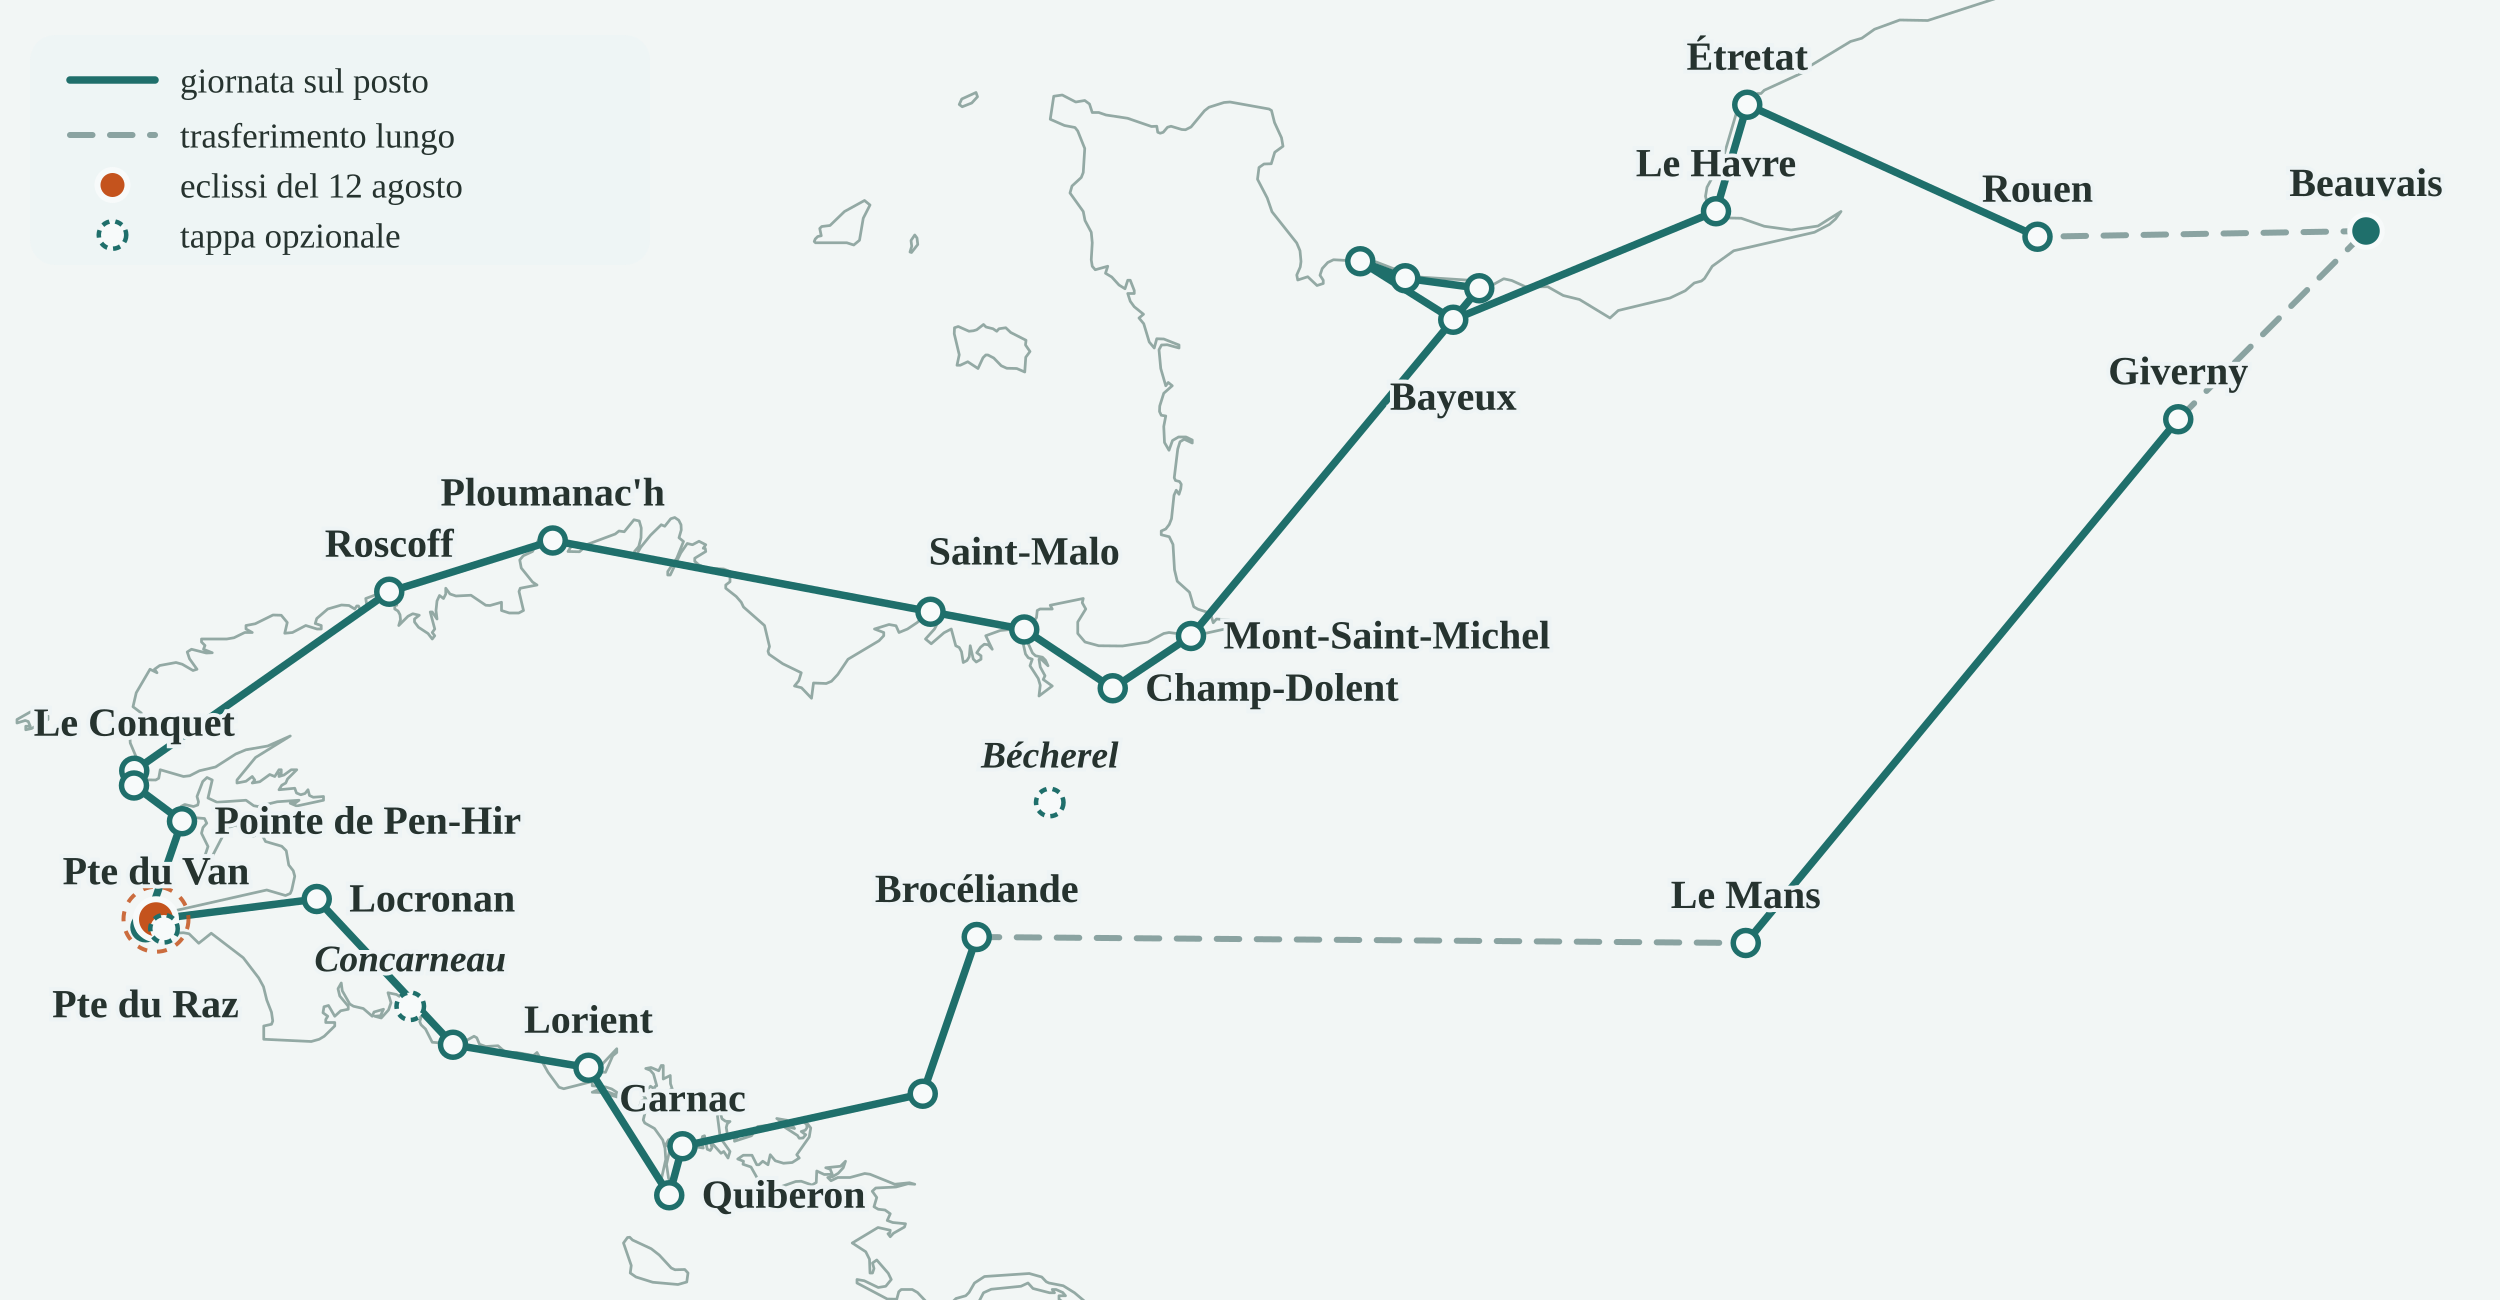
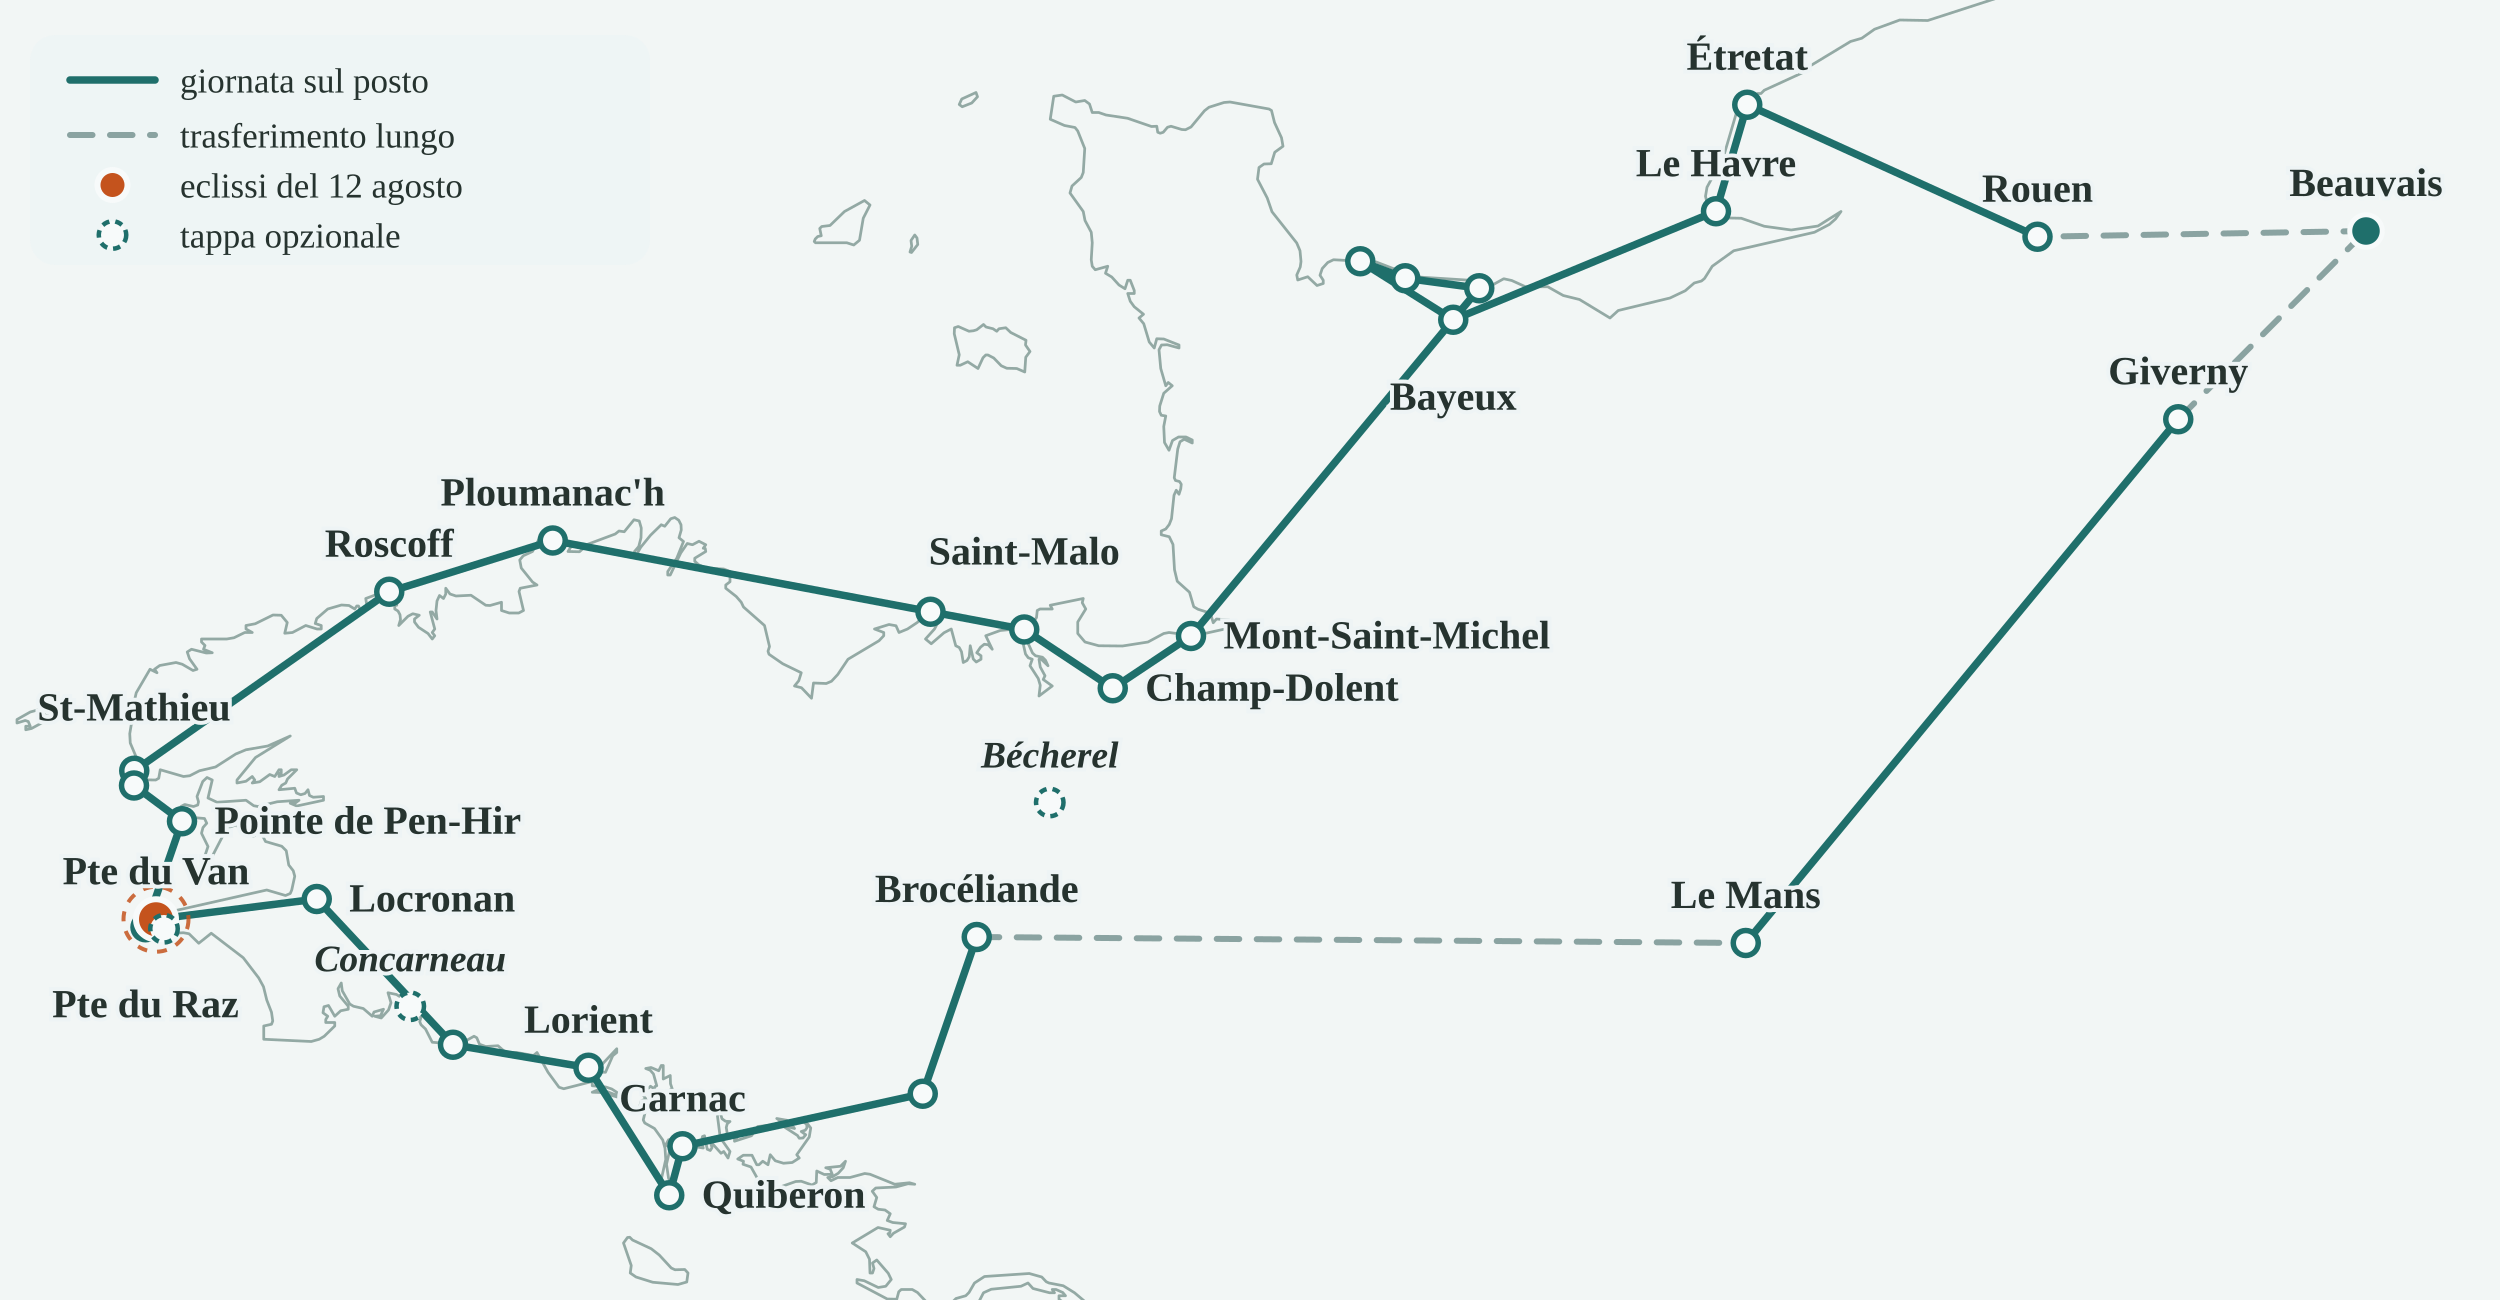
<svg xmlns="http://www.w3.org/2000/svg" viewBox="0 0 1000 520" preserveAspectRatio="xMidYMid meet" role="img" aria-labelledby="mbbt mbbd" class="mappa-itinerario">
  <style>.mp-sea{fill:var(--map-sea,#f2f6f5)}
.mp-coast{fill:none;stroke:var(--map-coast,#93a9a4);stroke-width:1.1;stroke-linejoin:round;stroke-linecap:round}
.mp-route{fill:none;stroke:var(--map-route,#1f6f6b);stroke-width:3;stroke-linejoin:round;stroke-linecap:round}
.mp-transfer{stroke:var(--map-transfer,#8aa3a1);stroke-width:2.4;stroke-dasharray:9 7}
.mp-stop{fill:var(--map-stop,#f7fafa);stroke:var(--map-route,#1f6f6b);stroke-width:2.2}
.mp-gateway{fill:var(--map-gateway,#1f6f6b);stroke:var(--map-stop,#f7fafa);stroke-width:2}
.mp-eclipse{fill:var(--map-eclipse,#c4531d);stroke:var(--map-stop,#f7fafa);stroke-width:2.4}
.mp-eclipse-ring{fill:none;stroke:var(--map-eclipse,#c4531d);stroke-width:1.6;stroke-dasharray:4 4;opacity:.85}
.mp-label{fill:var(--map-label,#26332f);stroke:var(--map-halo,#eef4f5);stroke-width:3.2;
  font-family:var(--map-font,system-ui,sans-serif);font-size:16px;font-weight:600}
.mp-a{cursor:pointer}
.mp-a:focus-visible .mp-stop,.mp-a:focus-visible .mp-eclipse{stroke:var(--map-focus,#0b4f8a);stroke-width:3.4}
.mp-a:hover .mp-stop{fill:var(--map-route,#1f6f6b)}
.mp-opt{fill:var(--map-stop,#f7fafa);stroke:var(--map-route,#1f6f6b);stroke-width:1.8;
  stroke-dasharray:3 2.4}
.mp-opt-label{fill:var(--map-label,#26332f);stroke:var(--map-halo,#eef4f5);stroke-width:3.2;
  font-family:var(--map-font,system-ui,sans-serif);font-size:15px;font-weight:600;font-style:italic}
.mp-t{fill:none;stroke:var(--map-target,#c4531d);stroke-width:0}
.mp-t:target{stroke-width:3}
.mp-legend{font-family:var(--map-font,system-ui,sans-serif);font-size:14px;fill:var(--map-label,#26332f)}
.mp-legend rect{fill:var(--map-halo,#eef4f5);opacity:.86}</style>
  <defs>
    <clipPath id="mbbc">
      <rect width="1000" height="520" />
    </clipPath>
  </defs>
  <rect class="mp-sea" width="1000" height="520" />
  <path class="mp-coast" clip-path="url(#mbbc)" d="M11.3 -19.9 L7.5 -20.1 L5.9 -19.9 L5 -19.1 L1.1 -14.6 L-0.8 -8.8 L-3.3 -10.3 L-7.8 -15.6 L-8.8 -19.6 L-8.8 -22.6M381.8 543.3 L386.4 539.7 L390.6 539.1 L391.6 538.4 L392.5 531.4 L391.1 528.4 L390.7 525.5 L391.4 521 L393.4 517.1 L396.5 515.7 L408.4 514.5 L411.2 513.2 L413.2 515.4 L419.8 517.1 L421.8 517.1 L420.9 515.8 L422.4 515.8 L425.1 517 L426.2 518.3 L423.6 518.3 L423.6 519.7 L428.9 523.6 L434.3 524.7 L438.5 528.7 L441.5 530 L448.5 530.2 L445.8 528.5 L440.5 527.4 L438.3 525.5 L434.3 520.9 L429.8 517.1 L425.3 514.3 L419.6 513.2 L418.5 512.7 L416.7 510.8 L411.7 509.4 L393.8 510.6 L389.8 513.2 L387.6 517 L386.3 518.3 L382.4 519.4 L379.4 522.4 L376.9 523.4 L374.4 523.4 L372.1 522.4 L367 517 L364.9 515.8 L360.5 515.8 L359.5 516.7 L358.7 519.7 L354.9 519.6 L342.8 513.2 L342.8 511.8 L345.7 512.3 L351.3 515 L354.3 514.5 L356.5 511.8 L355.3 509.3 L350.7 504 L349 505.2 L349.6 507.4 L349 509.2 L348 509.2 L347.8 503.7 L346.3 500.7 L340.9 497.2 L351.2 491 L356.1 492.1 L355.9 493.2 L355.2 493.5 L356.1 494.7 L357.4 493.3 L361.8 490.8 L362.2 489.5 L357.1 489 L354.9 488.2 L356.1 485.5 L354 484 L351.3 483.7 L349.6 482.7 L350.7 479 L348.9 476.5 L350.3 475.2 L358.4 474.8 L363.2 473.5 L365.9 473.7 L363.8 473.1 L357.9 473.7 L348 469.7 L345.9 469.4 L340 471 L335.1 471 L332.4 472.3 L331.1 471 L333 470.7 L335.3 469.3 L337.3 467.1 L338.2 464.5 L336.2 466.5 L330.3 467.1 L332.1 467.7 L332.9 469.7 L329.7 469.8 L326.7 468.4 L326.5 473 L324.8 474 L320.5 472.5 L318.3 472.6 L311.5 475 L307.1 475 L305.4 474.2 L303.6 472.5 L300.4 466.8 L297.2 465.7 L297.4 464.5 L295.1 463.6 L297.3 462.1 L300.8 462.1 L302.7 465.9 L303.6 465.9 L305.1 464.5 L307.2 465.9 L308.1 461.9 L310.1 464.3 L313.4 465.3 L316.9 465 L319.7 463.2 L318.7 461.9 L323.7 454.8 L324.3 451.2 L321.4 447.4 L321.4 448.6 L322.7 449.9 L322.8 451.1 L322.1 452.1 L320.5 452.6 L322.3 453.9 L321.2 455.2 L319.7 455.3 L319 454.2 L312.5 450 L317.8 451.4 L316.3 449.1 L314.7 448.1 L310.7 447.4 L312.5 448.6 L309.8 449.9 L303.1 450.6 L300.6 454.3 L293.8 456.5 L293.8 455.3 L294.7 455.3 L294.7 453.9 L293 454.2 L292 455.3 L291.2 455.3 L290.5 451 L290.9 449.5 L292 448.6 L290.2 448.5 L288.8 447.5 L287.6 443.4 L286.6 443.4 L288.1 455.1 L292 460.6 L291.2 463.2 L289.5 460.6 L288.4 461.3 L284.1 456.5 L284.8 459.1 L284.1 460.2 L282.9 459.7 L281.8 454.3 L281 454.6 L280.5 456.7 L281.3 459.2 L278.7 458.8 L277.9 457.9 L273.8 460.2 L271.7 460.3 L269.9 459.2 L271.6 457.9 L268.8 455.8 L267.4 455.9 L266.3 457.9 L268.1 459.2 L266.6 465.7 L267.4 471.2 L269.5 475.7 L272.4 479 L267.9 478.2 L267.1 479 L266.3 479 L264.5 471.8 L266.3 463.8 L266 459.3 L265.1 456 L261.8 451.4 L257.9 449.2 L257.3 448 L259.2 440.1 L268.9 435.6 L268.2 433.5 L268.1 430.2 L265.3 431.6 L265.3 426.2 L264.5 426.2 L263.5 428.3 L260.4 427 L258.3 427.4 L260.1 428.1 L261.4 429.6 L262.7 434.3 L262 434.6 L261.8 435.6 L260.2 434.5 L258.3 436.4 L256.5 436.9 L258.3 439.5 L256.5 440.4 L255.5 444 L254.3 444.8 L249.4 439.5 L240.4 437 L236.9 436.9 L239.2 435.9 L241.6 436.2 L246.7 438.1 L246.7 436.9 L244.7 435.6 L242.3 434.8 L236.9 434.3 L236.9 432.8 L238.6 432.3 L239.2 428.8 L242.2 428.9 L245.1 422.3 L246.7 421 L246.7 419.5 L240.3 426.3 L236.4 428.6 L233.7 429.2 L235.5 430.6 L236.1 432.8 L225.5 435.5 L223.6 434.9 L219.2 428.9 L214.8 421 L213.4 422.2 L206.7 421 L202.3 421 L199.2 418.3 L194.3 418.6 L191.8 417.7 L190.7 415.1 L189.6 414.5 L182.8 418.3 L180.9 416.5 L175.3 417.1 L172.9 416.9 L170.2 411.6 L168.4 409.9 L167.9 408.7 L168.5 406.5 L167.4 406.4 L164.9 405 L164.5 402.9 L162.1 400.1 L158.6 397.8 L155.2 397.1 L156.4 401.1 L155.4 404 L152.5 407.2 L149.9 406.5 L152.2 406.3 L153.4 403.7 L149.6 404.8 L148.9 406.5 L145.3 403.4 L141.4 402.5 L139.9 401.6 L136.9 396.3 L136.5 393.2 L135.2 395.5 L135.9 398.4 L139.3 402.5 L139.3 403.7 L136.3 404.3 L133.9 406.5 L131.4 402.2 L129.6 402.7 L129.2 405.1 L131.1 406.5 L130.3 407.8 L130.3 409 L133.9 409 L133.9 410.4 L129.7 414.5 L127.7 415.7 L124.5 416.6 L105.5 415.7 L105.5 410.4 L108.6 409.7 L109.1 408.4 L108.6 404.9 L106.7 400 L105.4 394.7 L103.5 391.2 L97.3 383.1 L84.5 373.3 L79.5 377.3 L75.6 373.5 L73.4 373.1 L69 373.3 L59.2 370.5 L60.8 368.7 L62.8 363.9 L65 365.4 L106.7 356 L114.2 358.2 L116.1 357.4 L116.7 356 L117.9 350.5 L117.3 348.3 L115.5 346 L114.5 340.3 L112.7 338.5 L106.2 336.6 L104.5 333.3 L101.2 334.5 L94.3 330 L90.7 331.3 L84.7 342.9 L81.4 344 L83.2 338.6 L80.6 333.3 L81.2 331 L82.7 329.3 L81.8 327.4 L72.4 326.6 L72.4 322.6 L73.9 321.8 L77.4 322.6 L79.1 322 L79.4 320.7 L78.8 318.6 L81.1 312.6 L82.8 311 L84.9 312 L83.2 319.2 L86.8 320.9 L98.4 320.1 L101.5 322.3 L103.2 322.6 L110.9 320.7 L119.6 320.1 L118 321.3 L116.1 321.3 L118.7 322.4 L129.4 320.1 L129.4 318.6 L125.3 318.9 L123.8 318.2 L123.2 315.9 L122 317.4 L120.3 317.9 L118.6 317.2 L117.9 315.3 L111.6 315.9 L112.7 314.1 L114.3 313.2 L115 311.6 L118.7 307.9 L116.5 307.9 L113.6 310 L111.6 310.6 L111.6 309.3 L112.5 309.3 L112.5 307.9 L111.6 307.9 L109.9 310.6 L107.9 309.8 L103.9 312.7 L100.9 313.2 L101.9 312 L100.9 310.6 L98.4 312.5 L94.8 313.2 L94.8 312 L102.2 303 L116.1 294.4 L107.1 298.4 L98.4 299.9 L94.3 301.6 L86.2 306.8 L79.8 308.3 L75.9 310.3 L73.4 310.6 L64.1 307.9 L63.5 311.3 L62.3 312 L55.8 311.9 L54 311.2 L52.9 309.2 L52.1 305.2 L54.5 305 L54.3 302.4 L52.1 297.2 L51.9 293.5 L52.5 289.9 L54.1 287.2 L56.5 286.4 L56.5 285.2 L53.2 282.7 L54.5 277.1 L60 267.7 L62.8 269.1 L61.8 267.7 L63.9 266.2 L70.4 265 L72.9 265.7 L77.2 268.2 L78.8 267.7 L75.8 263.5 L74.9 260.8 L76.6 259.7 L82.5 261.2 L84.9 261.1 L81.4 259.7 L82 258.2 L80.6 256.8 L80.6 255.6 L90.7 255.6 L93.6 255.1 L97.9 253 L100.9 253 L98.4 251.6 L98.4 250.2 L102.1 249.5 L109.2 246 L112.5 246.1 L114.9 249 L113.9 253.3 L117 253 L122.3 250.2 L126.8 251.6 L128.5 251.6 L128.5 250.2 L126.1 249.4 L126.7 247.4 L131.1 243.6 L136.6 242 L139.6 242.2 L141.9 243.6 L142.7 242.4 L143.4 242.4 L144.6 244.8 L145.4 244.8 L146.8 242.7 L146.3 239.4 L157.1 235.4 L157.9 236 L157.2 240.3 L158.7 240.9 L158.7 242.1 L157.9 242.1 L157.9 243.6 L159.2 244.4 L160 245.9 L160.2 247.8 L159.5 250.2 L163.2 246.5 L165.1 245.5 L167.7 246.1 L165.8 247.6 L165.8 248.8 L167.4 250.9 L171.2 253.4 L172.9 255.6 L173.9 254.3 L172.9 253 L173.9 251.6 L172.1 244.8 L172.9 244.8 L174.8 247.6 L174.4 244.2 L174.8 240.4 L175.8 238.2 L177.4 239.4 L178.3 237.6 L178.3 235.3 L180 237.6 L182.4 238.4 L188.4 238.1 L194.3 242.1 L196 242.2 L200.6 240.9 L200.6 244.2 L203.7 245.2 L207.5 245.2 L209.4 244.2 L207.6 236.6 L208.1 235.3 L214.8 234 L213 232.8 L208.5 227.2 L207.9 224 L209.3 222.3 L213 220.6 L216.5 213.9 L218.5 214.9 L222.7 215.1 L227.1 217.8 L228.9 217.9 L227.2 220.6 L231.8 220.7 L235.1 217.7 L246.1 213.6 L247.6 212.4 L249.7 212.7 L253.6 207.9 L255.7 208.4 L256.5 211.2 L256.4 215.1 L255.5 218.6 L253.8 220.6 L254.8 223.3 L255.2 220.8 L256.3 218.9 L260.2 214.1 L264.5 209.9 L265.9 210.5 L268.3 207.5 L269.9 207 L271.5 208.1 L272.4 209.9 L272.5 212 L271.6 215.1 L273.4 216.6 L270.7 223.3 L267.1 228.6 L267.1 230 L268.1 230 L272.3 221.2 L274.9 217.4 L277 217.9 L279.6 216.5 L282.3 217.9 L281.3 219.3 L282.1 219.4 L282.3 220.6 L277.9 223.3 L277.9 224.5 L279.6 226 L282.9 227.3 L289.5 227.6 L292 228.6 L292 232.7 L290.3 234 L290.3 235.3 L294.5 238.6 L296.5 240.9 L297.4 242.8 L305.8 250.2 L307.8 258.6 L307.2 260.5 L307.6 261.7 L313.1 265.5 L320.5 269.1 L319.5 272.3 L317.8 274.4 L320.6 275.1 L324.6 279.3 L325.4 273.2 L330.5 273.4 L332.6 272.5 L335.1 269.8 L339.2 263.7 L351.6 256.3 L353.5 254.3 L353.5 253 L349.8 251.6 L355.6 249.8 L358.4 250.3 L359.6 253 L363 251.6 L366.9 249 L370.3 245.7 L372.1 242.1 L372.5 244.4 L373.5 245.8 L374.8 246.4 L376.5 246.1 L376.5 247.6 L375.5 248.4 L373.8 251.6 L370.2 255.6 L372.5 257.5 L377.6 253.1 L380.5 251.6 L382.3 258.3 L383.7 259 L384.6 260.7 L385.3 265 L386.8 264.2 L387.7 262.7 L388.1 258.3 L389.3 263.6 L390.5 264.8 L392.4 263.7 L392.4 262.3 L390.7 261.1 L392.2 258.9 L393.7 257.7 L395.3 257.9 L396.9 259.7 L394.3 254.3 L400.1 252.2 L406.3 251.6 L409.3 257.6 L410.2 261.6 L411.3 263.1 L412.9 263.7 L412 266.3 L415.3 271.4 L416.1 274.1 L415.6 278.4 L420.9 274.4 L417.3 271.8 L418 270.3 L416.1 266.8 L415.6 263.7 L416.5 263.7 L419.2 266.3 L418.2 264.1 L417 262.9 L414.2 262.3 L413 261.2 L409.3 253 L410.7 249.6 L412.2 248.2 L414.2 247.6 L414.6 247 L414.9 244.2 L416 243.6 L420.9 243.6 L420.1 242.1 L433.3 239.4 L432.9 241.1 L434.3 243.6 L431.1 248.8 L431.1 253.4 L434 256.8 L439.5 258.3 L449 258.4 L459.2 256.8 L465.5 253.4 L467.6 253 L477.8 254.3 L491.8 251.2 L496.5 253 L494.5 249.6 L491.6 248 L486.6 247.6 L485.3 249.1 L484.3 245.8 L483.6 245.1 L479.2 243.7 L477.5 242.7 L475.8 236.9 L470.9 232.5 L469.8 227.9 L469.2 217.8 L467.7 214.7 L464.5 213.9 L464.5 212.4 L466.3 211.6 L467.7 209.8 L468.6 207.5 L469.6 198.1 L470.5 196.1 L471.6 197.7 L472.3 195.5 L472.5 193.7 L471.8 192.6 L470.2 192.2 L469.7 191.1 L471.1 179.6 L472 176.7 L473.7 175.7 L476.9 177.2 L476.9 176 L474.4 174.8 L471.4 174.8 L469 176.2 L467.6 180.1 L465.8 177 L465.5 170.6 L466.3 166.4 L464.5 166.1 L463.8 164.6 L463.9 162.4 L465.5 157.3 L468.9 154.3 L467.3 153 L466.3 154.3 L464.3 147.4 L463.6 139.9 L464.6 138 L466.9 137.9 L471.6 139.2 L471.6 138 L465.5 135.6 L462.7 135.5 L461.7 139.2 L459.7 136.8 L457.5 129.5 L455.6 127.2 L457.4 125.7 L453.7 122.7 L452.1 120.5 L451.1 117.4 L453.7 117.4 L453.7 116.2 L452.1 112.1 L451.1 112.1 L450 115.5 L447.6 114 L444.7 110.8 L442.2 109.3 L443.1 106.5 L438.1 107.9 L436.9 106.5 L436.5 103.9 L436.9 97.1 L436.5 92.9 L434 88.2 L433.3 84.6 L428 77.2 L428.8 74.4 L432.5 71 L433.3 69 L433.9 59.4 L431.1 52.4 L430 51 L425.8 50.2 L420.1 47.7 L421.5 38.5 L424.9 38 L430.3 40.8 L433.9 40.2 L435.8 41.6 L436.9 45 L439.5 45 L442.4 46 L451 47.3 L460.6 50.6 L462.7 50.5 L463.1 52.9 L464.1 53.3 L465.3 52.9 L467 50.9 L468.4 50.5 L472.7 51.8 L474.2 51.9 L476.4 50.8 L481.8 44.3 L483.6 42.9 L489.6 41 L492 40.8 L507.6 43.6 L508.6 44.2 L509.8 49 L512.6 55.1 L513.2 58.5 L509.9 60.9 L508.5 65.5 L505.6 65.6 L503.6 67 L503 71.7 L506.9 79.2 L508.8 84.7 L518.7 97.2 L520 100.3 L520.4 104.6 L520.1 106.8 L518.7 110 L519.1 112 L523.1 110.7 L526.8 114.2 L529.3 113.4 L529.3 112.1 L528 110.1 L528.9 107.4 L531.1 105 L533.4 103.9 L550.5 104.8 L565.8 110.7 L588 112.1 L593.6 113.8 L596.8 114.1 L601.5 111.5 L604.7 112.2 L610.2 114.7 L619.1 114.7 L625.3 118.2 L631.8 119.8 L644 127.2 L647.3 124.2 L668 119.2 L674.1 116.3 L677.7 113.2 L680.6 112.4 L681.8 111.4 L684.9 106.5 L693.5 100.3 L725.8 92.9 L731.7 89.8 L734.2 87.6 L736.4 84.6 L727.2 90.4 L716.5 92 L705.7 90.5 L696.5 87.3 L691.5 87.2 L688.6 86.2 L686 84.6 L684.5 81.5 L682.6 80.2 L682.2 78.5 L682.8 74.9 L689.4 62.7 L694.6 45 L696.5 42.7 L703 37.4 L704.4 37.4 L705.7 36.1 L722.7 28.3 L724 26.4 L740.2 16.6 L744.7 15.3 L749.8 11.7 L759.9 8 L771.1 8.2 L824.5 -9.1 L827.7 -11.7 L830.8 -12.8 L836 -18.5M268.5 507.2 L263.7 502 L260.5 499.5 L253 496 L251.9 494.9 L251 495 L249.4 497.2 L252.5 506.2 L252.1 509.2 L254.4 510.8 L261.1 512.9 L271.2 513.8 L274.7 512.8 L275.2 509.2 L273.9 507.8 L270 507.9 L268.5 507.2M17.5 285.2 L15 284 L12.1 284.8 L6.8 287.8 L6.8 289.2 L10.1 288.2 L11.3 288.6 L12.1 290.5 L10.3 290.5 L10.3 291.9 L12.6 291.4 L19.2 287.8 L19.2 286.4 L18.4 286.5 L17.5 285.2M402.3 131.1 L399.6 131.5 L398.7 132.5 L397.2 131.5 L394.4 130.8 L393.4 129.8 L390.7 131.9 L389.4 132.3 L387.6 132.5 L383.3 130.6 L381.8 131.1 L381.7 133.5 L383.7 141.9 L382.8 146.1 L384.1 146.1 L387.1 144.7 L391.2 147.4 L393.2 143.1 L394.3 142 L395.2 142 L397.5 143.2 L400.5 146.3 L402.7 147.3 L406.7 147.4 L409.9 148.8 L410.3 142.9 L412 140.6 L410.2 138 L410.4 136.1 L404.3 133 L402.3 131.1M337.8 84.6 L332 90.2 L328.7 90.6 L327.9 91.4 L328.5 94.3 L327.1 94.6 L326.1 95.6 L325.7 96.6 L326.2 97.1 L338.7 97.1 L341.5 98 L343.8 96.1 L345.3 87.3 L348 82 L345.8 80.2 L337.8 84.6M365.9 94 L364.4 96.2 L364.7 98.5 L364 100.8 L364.6 101 L367.1 97.8 L366.8 95.2 L365.9 94M390.4 37 L384.7 39.6 L383.7 41.8 L384.9 42.7 L388.7 41.2 L391 38.7 L390.4 37" />
  <path class="mp-route mp-transfer" d="M946.4 92.4 L815 94.7" />
  <path class="mp-route" d="M815 94.7 L698.9 41.9 L686.4 84.5 L581.3 127.9 L544.1 104.5 L562.1 111.3 L591.7 115.3 L476.4 254.4 L445.1 275.3 L409.7 251.8 L372.2 244.7 L221.1 216.2 L155.7 236.7 L53.7 308.3 L53.6 314.2 L72.8 328.5 L58.2 370.9 L62.4 367.7 L126.7 359.6 L181.2 417.9 L235.4 427.1 L267.7 478.1 L273 458.5 L369.1 437.5 L390.7 374.8" />
  <path class="mp-route mp-transfer" d="M390.7 374.8 L698.3 377.2" />
  <path class="mp-route" d="M698.3 377.2 L871.3 167.7" />
  <path class="mp-route mp-transfer" d="M871.3 167.7 L946.4 92.4" />
  <g>
    <a class="mp-a" href="#g1" aria-label="Beauvais — aeroporto di arrivo e di partenza: Giorno 1 · arrivo a Beauvais e prima tappa normanna, Giorno 11 · rientro a Parigi-Beauvais">
      <circle class="mp-gateway" cx="946.4" cy="92.4" r="6.5" />
    </a>
    <a class="mp-a" href="#g1" aria-label="Rouen — Giorno 1 · arrivo a Beauvais e prima tappa normanna">
      <circle class="mp-stop" cx="815" cy="94.7" r="5" />
    </a>
    <a class="mp-a" href="#g2" aria-label="Étretat — Giorno 2 · Étretat e Le Havre, la Costa d'Alabastro">
      <circle class="mp-stop" cx="698.9" cy="41.9" r="5" />
    </a>
    <a class="mp-a" href="#g2" aria-label="Le Havre — Giorno 2 · Étretat e Le Havre, la Costa d'Alabastro">
      <circle class="mp-stop" cx="686.4" cy="84.5" r="5" />
    </a>
    <a class="mp-a" href="#g3" aria-label="Bayeux — Giorno 3 · le spiagge dello Sbarco">
      <circle class="mp-stop" cx="581.3" cy="127.9" r="5" />
    </a>
    <a class="mp-a" href="#g3" aria-label="Pointe du Hoc — Giorno 3 · le spiagge dello Sbarco">
      <circle class="mp-stop" cx="544.1" cy="104.5" r="5" />
    </a>
    <a class="mp-a" href="#g3" aria-label="Colleville-sur-Mer — Giorno 3 · le spiagge dello Sbarco">
      <circle class="mp-stop" cx="562.1" cy="111.3" r="5" />
    </a>
    <a class="mp-a" href="#g3" aria-label="Arromanches — Giorno 3 · le spiagge dello Sbarco">
      <circle class="mp-stop" cx="591.7" cy="115.3" r="5" />
    </a>
    <a class="mp-a" href="#g4" aria-label="Mont-Saint-Michel — Giorno 4 · Mont-Saint-Michel e il Menhir du Champ-Dolent">
      <circle class="mp-stop" cx="476.4" cy="254.4" r="5" />
    </a>
    <a class="mp-a" href="#g4" aria-label="Champ-Dolent — Giorno 4 · Mont-Saint-Michel e il Menhir du Champ-Dolent">
      <circle class="mp-stop" cx="445.1" cy="275.3" r="5" />
    </a>
    <a class="mp-a" href="#g5" aria-label="Saint-Malo — Giorno 5 · Cap Fréhel, Fort la Latte e la costa nord">
      <circle class="mp-stop" cx="409.7" cy="251.8" r="5" />
    </a>
    <a class="mp-a" href="#g5" aria-label="Cap Fréhel — Giorno 5 · Cap Fréhel, Fort la Latte e la costa nord">
      <circle class="mp-stop" cx="372.2" cy="244.7" r="5" />
    </a>
    <a class="mp-a" href="#g6" aria-label="Ploumanac'h — Giorno 6 · Ploumanac'h, Roscoff e la Pointe Saint-Mathieu">
      <circle class="mp-stop" cx="221.1" cy="216.2" r="5" />
    </a>
    <a class="mp-a" href="#g6" aria-label="Roscoff — Giorno 6 · Ploumanac'h, Roscoff e la Pointe Saint-Mathieu">
      <circle class="mp-stop" cx="155.7" cy="236.7" r="5" />
    </a>
    <a class="mp-a" href="#g6" aria-label="Le Conquet — Giorno 6 · Ploumanac'h, Roscoff e la Pointe Saint-Mathieu">
      <circle class="mp-stop" cx="53.7" cy="308.3" r="5" />
    </a>
    <a class="mp-a" href="#g6" aria-label="Pointe Saint-Mathieu — Giorno 6 · Ploumanac'h, Roscoff e la Pointe Saint-Mathieu">
      <circle class="mp-stop" cx="53.6" cy="314.2" r="5" />
    </a>
    <a class="mp-a" href="#g7" aria-label="Pointe de Pen-Hir — Giorno 7 · Crozon, la Pointe du Raz e l'eclissi alla Pointe du Van">
      <circle class="mp-stop" cx="72.8" cy="328.5" r="5" />
    </a>
    <a class="mp-a" href="#g7" aria-label="Pointe du Raz — Giorno 7 · Crozon, la Pointe du Raz e l'eclissi alla Pointe du Van">
      <circle class="mp-stop" cx="58.2" cy="370.9" r="5" />
    </a>
    <a class="mp-a" href="#g7" aria-label="Pointe du Van — 12 agosto, 20:19 — massimo dell'eclissi (Giorno 7 · Crozon, la Pointe du Raz e l'eclissi alla Pointe du Van)">
      <circle class="mp-eclipse-ring" cx="62.4" cy="367.7" r="13" />
      <circle class="mp-eclipse" cx="62.4" cy="367.7" r="8" />
    </a>
    <a class="mp-a" href="#g7" aria-label="Locronan — Giorno 7 · Crozon, la Pointe du Raz e l'eclissi alla Pointe du Van">
      <circle class="mp-stop" cx="126.7" cy="359.6" r="5" />
    </a>
    <a class="mp-a" href="#g8" aria-label="Raguénez — Giorno 8 · Raguénez, i sottomarini di Lorient, i menhir di Carnac">
      <circle class="mp-stop" cx="181.2" cy="417.9" r="5" />
    </a>
    <a class="mp-a" href="#g8" aria-label="Lorient — Giorno 8 · Raguénez, i sottomarini di Lorient, i menhir di Carnac">
      <circle class="mp-stop" cx="235.4" cy="427.1" r="5" />
    </a>
    <a class="mp-a" href="#g8" aria-label="Quiberon — Giorno 8 · Raguénez, i sottomarini di Lorient, i menhir di Carnac">
      <circle class="mp-stop" cx="267.7" cy="478.1" r="5" />
    </a>
    <a class="mp-a" href="#g8" aria-label="Carnac — Giorno 8 · Raguénez, i sottomarini di Lorient, i menhir di Carnac">
      <circle class="mp-stop" cx="273" cy="458.5" r="5" />
    </a>
    <a class="mp-a" href="#g9" aria-label="Rochefort-en-Terre — Giorno 9 · Rochefort-en-Terre, Brocéliande e Le Mans">
      <circle class="mp-stop" cx="369.1" cy="437.5" r="5" />
    </a>
    <a class="mp-a" href="#g9" aria-label="Brocéliande — Giorno 9 · Rochefort-en-Terre, Brocéliande e Le Mans">
      <circle class="mp-stop" cx="390.7" cy="374.8" r="5" />
    </a>
    <a class="mp-a" href="#g9" aria-label="Le Mans — Giorno 9 · Rochefort-en-Terre, Brocéliande e Le Mans">
      <circle class="mp-stop" cx="698.3" cy="377.2" r="5" />
    </a>
    <a class="mp-a" href="#g10" aria-label="Giverny — Giorno 10 · Giverny, il giardino di Monet">
      <circle class="mp-stop" cx="871.3" cy="167.7" r="5" />
    </a>
  </g>
  <g>
    <a class="mp-a" href="#g8" aria-label="Concarneau — da valutare sul Giorno 8: la Ville Close costa +11 minuti sulla strada, ma il 13 agosto e' in corso il Festival des Filets Bleus">
      <circle class="mp-opt" cx="164.1" cy="402.5" r="5.5" />
    </a>
    <a class="mp-a" href="#g4" aria-label="Bécherel — opzione del Giorno 4: la prima Cite du Livre di Francia, una quindicina di librerie">
      <circle class="mp-opt" cx="419.9" cy="321" r="5.5" />
    </a>
    <a class="mp-a" href="#g7" aria-label="Baie des Trépassés — piano B dell'eclissi: stesso orizzonte della Pointe du Van ma a livello del mare e riparata dal vento, 5 minuti di strada">
      <circle class="mp-opt" cx="65.6" cy="371.5" r="5.5" />
    </a>
  </g>
  <g>
    <circle class="mp-t" id="g1-map" cx="946.4" cy="92.4" r="11" />
    <circle class="mp-t" id="g2-map" cx="698.9" cy="41.9" r="11" />
    <circle class="mp-t" id="g3-map" cx="581.3" cy="127.9" r="11" />
    <circle class="mp-t" id="g4-map" cx="476.4" cy="254.4" r="11" />
    <circle class="mp-t" id="g5-map" cx="409.7" cy="251.8" r="11" />
    <circle class="mp-t" id="g6-map" cx="221.1" cy="216.2" r="11" />
    <circle class="mp-t" id="g7-map" cx="72.8" cy="328.5" r="11" />
    <circle class="mp-t" id="g8-map" cx="181.2" cy="417.9" r="11" />
    <circle class="mp-t" id="g9-map" cx="369.1" cy="437.5" r="11" />
    <circle class="mp-t" id="g10-map" cx="871.3" cy="167.7" r="11" />
  </g>
  <g class="mp-labels" paint-order="stroke" aria-hidden="true">
    <text class="mp-label" x="946.4" y="78.4" text-anchor="middle">Beauvais</text>
    <text class="mp-label" x="815" y="80.7" text-anchor="middle">Rouen</text>
    <text class="mp-label" x="698.9" y="27.9" text-anchor="middle">Étretat</text>
    <text class="mp-label" x="686.4" y="70.5" text-anchor="middle">Le Havre</text>
    <text class="mp-label" x="581.3" y="163.9" text-anchor="middle">Bayeux</text>
    <text class="mp-label" x="489.4" y="259.4" text-anchor="start">Mont-Saint-Michel</text>
    <text class="mp-label" x="458.1" y="280.3" text-anchor="start">Champ-Dolent</text>
    <text class="mp-label" x="409.7" y="225.8" text-anchor="middle">Saint-Malo</text>
    <text class="mp-label" x="221.1" y="202.2" text-anchor="middle">Ploumanac'h</text>
    <text class="mp-label" x="155.7" y="222.7" text-anchor="middle">Roscoff</text>
-     <text class="mp-label" x="53.7" y="294.3" text-anchor="middle">Le Conquet</text>
+     <text class="mp-label" x="53.6" y="288.2" text-anchor="middle">St-Mathieu</text>
    <text class="mp-label" x="85.8" y="333.5" text-anchor="start">Pointe de Pen-Hir</text>
    <text class="mp-label" x="58.2" y="406.9" text-anchor="middle">Pte du Raz</text>
    <text class="mp-label" x="62.4" y="353.7" text-anchor="middle">Pte du Van</text>
    <text class="mp-label" x="139.7" y="364.6" text-anchor="start">Locronan</text>
    <text class="mp-label" x="235.4" y="413.1" text-anchor="middle">Lorient</text>
    <text class="mp-label" x="280.7" y="483.1" text-anchor="start">Quiberon</text>
    <text class="mp-label" x="273" y="444.5" text-anchor="middle">Carnac</text>
    <text class="mp-label" x="390.7" y="360.8" text-anchor="middle">Brocéliande</text>
    <text class="mp-label" x="698.3" y="363.2" text-anchor="middle">Le Mans</text>
    <text class="mp-label" x="871.3" y="153.7" text-anchor="middle">Giverny</text>
  </g>
  <g class="mp-labels" paint-order="stroke" aria-hidden="true">
    <text class="mp-opt-label" x="164.1" y="388.5" text-anchor="middle">Concarneau</text>
    <text class="mp-opt-label" x="419.9" y="307" text-anchor="middle">Bécherel</text>
  </g>
  <g class="mp-legend" aria-hidden="true">
    <rect x="12" y="14" width="248" height="92" rx="10" />
    <path class="mp-route" d="M28 32 L62 32" />
    <text x="72" y="37">giornata sul posto</text>
    <path class="mp-route mp-transfer" d="M28 54 L62 54" />
    <text x="72" y="59">trasferimento lungo</text>
    <circle class="mp-eclipse" cx="45" cy="74" r="6" />
    <text x="72" y="79">eclissi del 12 agosto</text>
    <circle class="mp-opt" cx="45" cy="94" r="5.5" />
    <text x="72" y="99">tappa opzionale</text>
  </g>
</svg>
